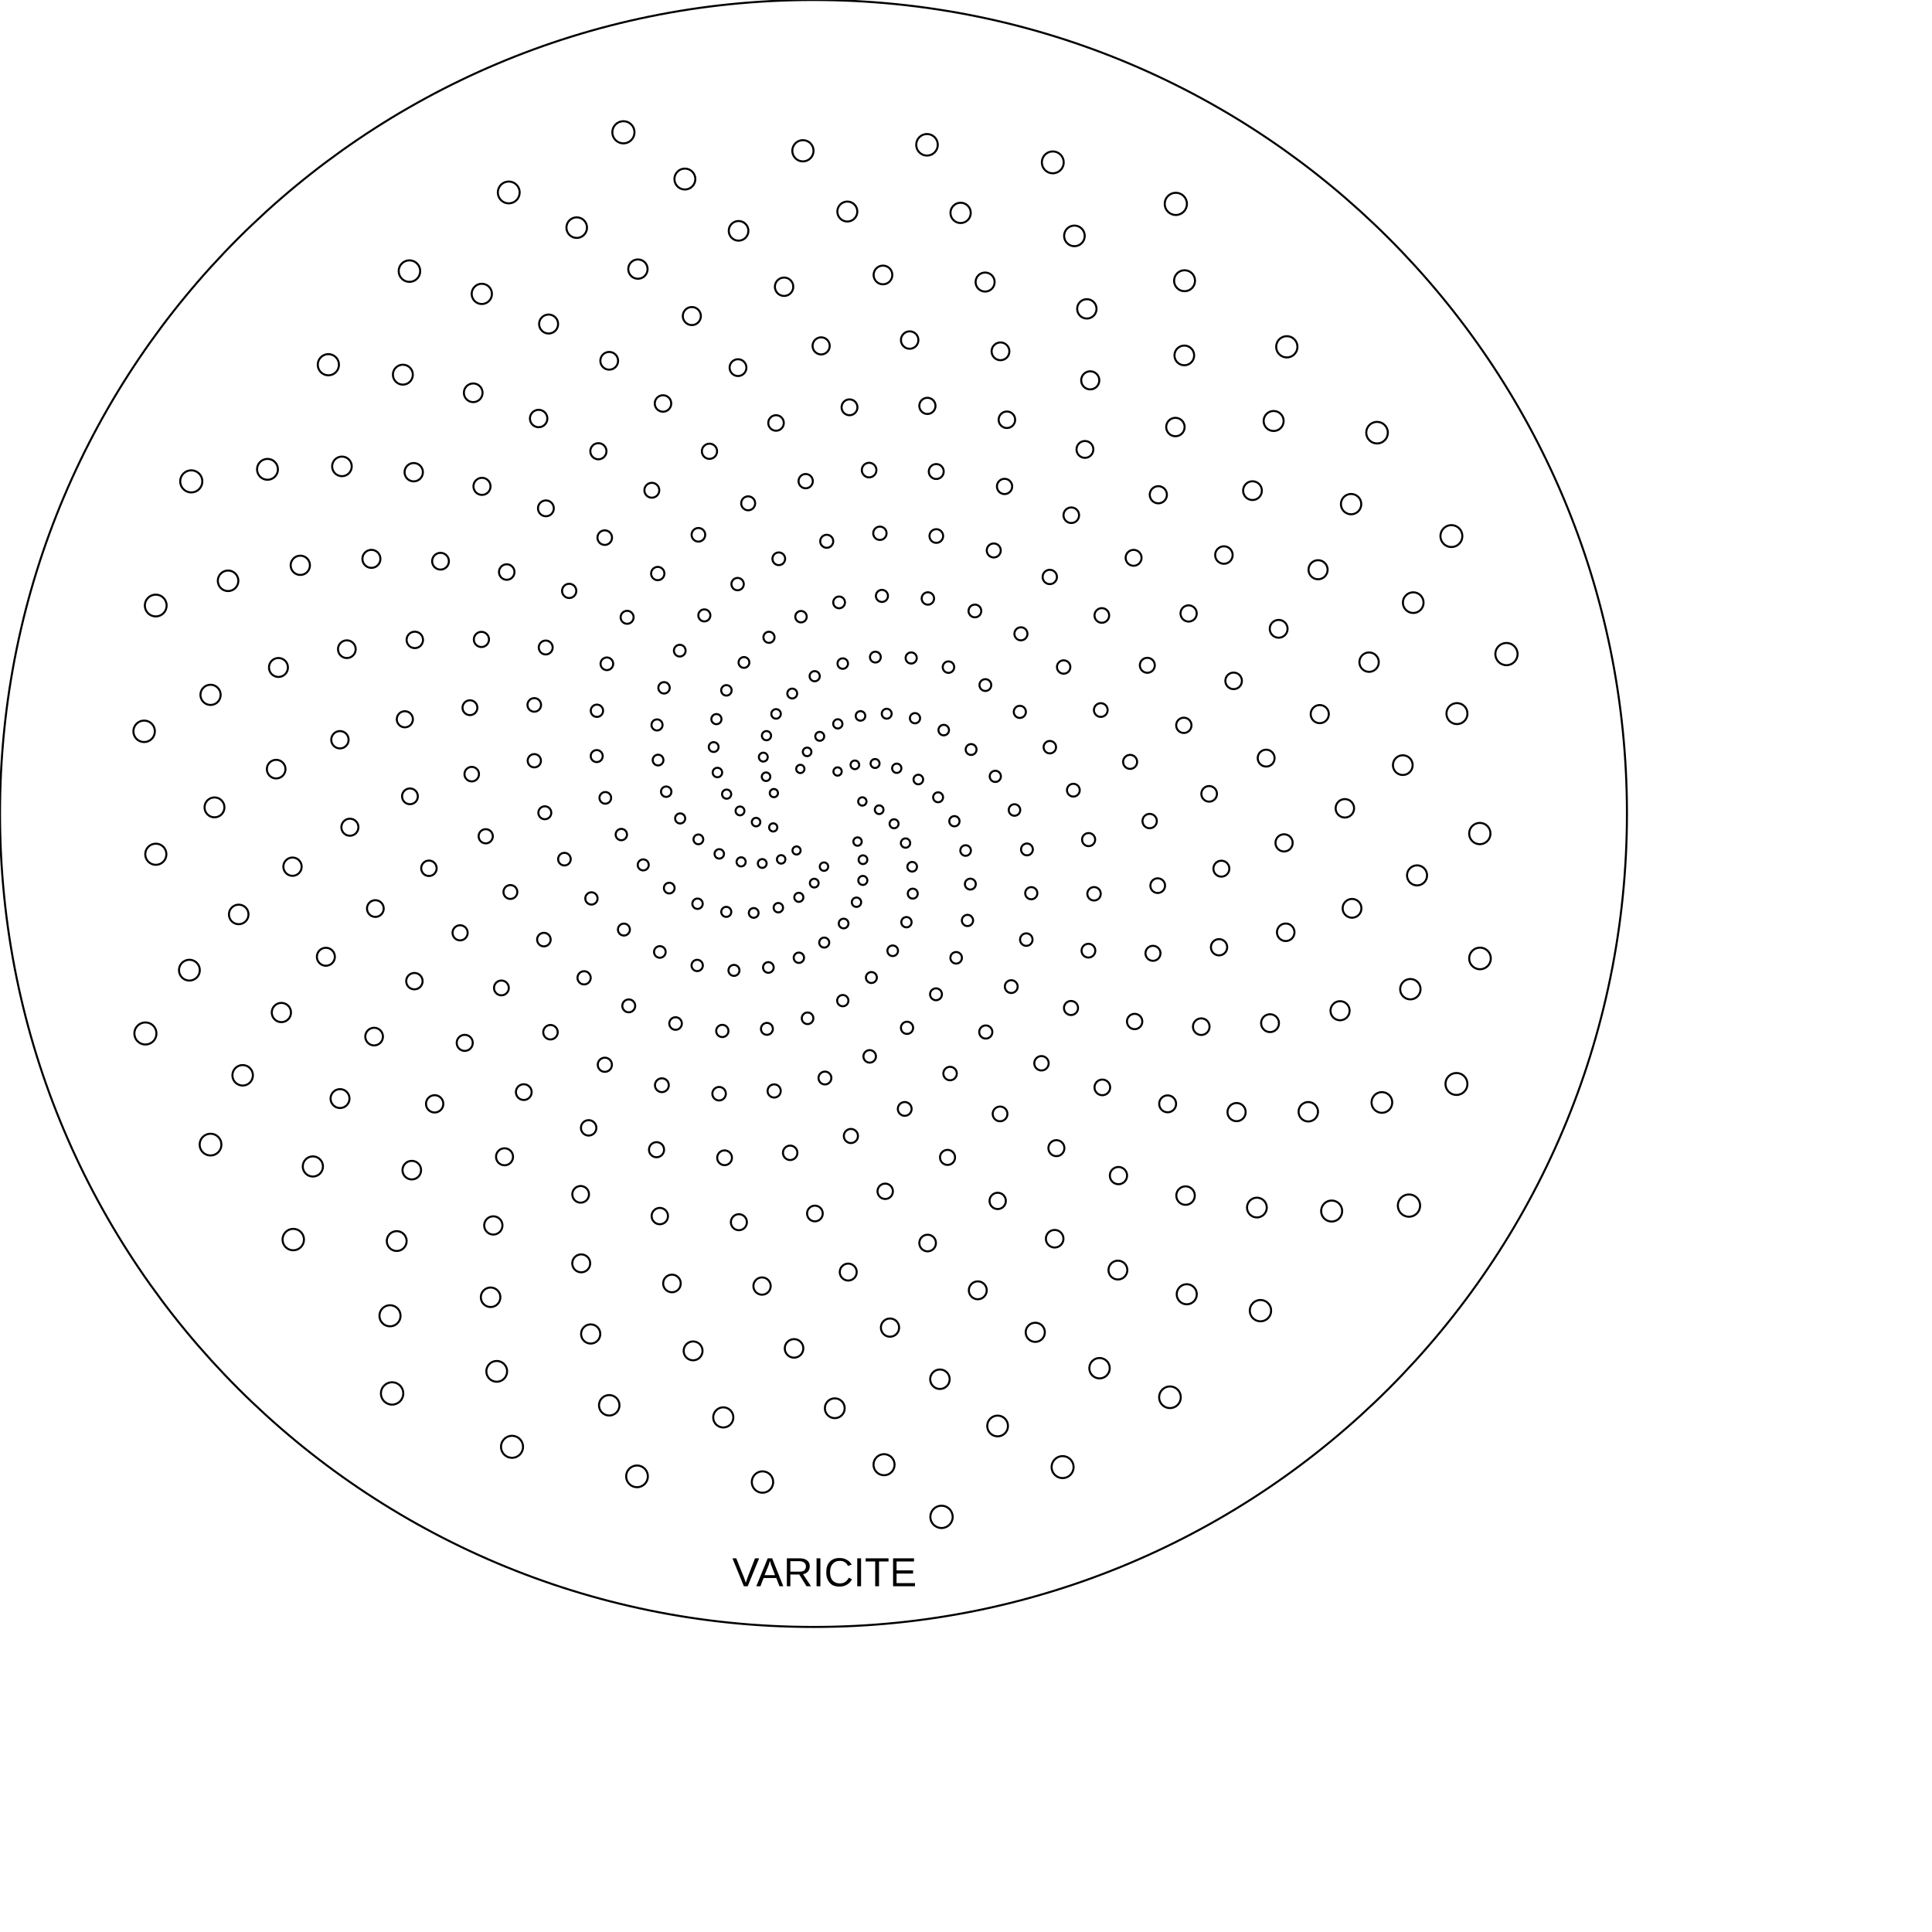
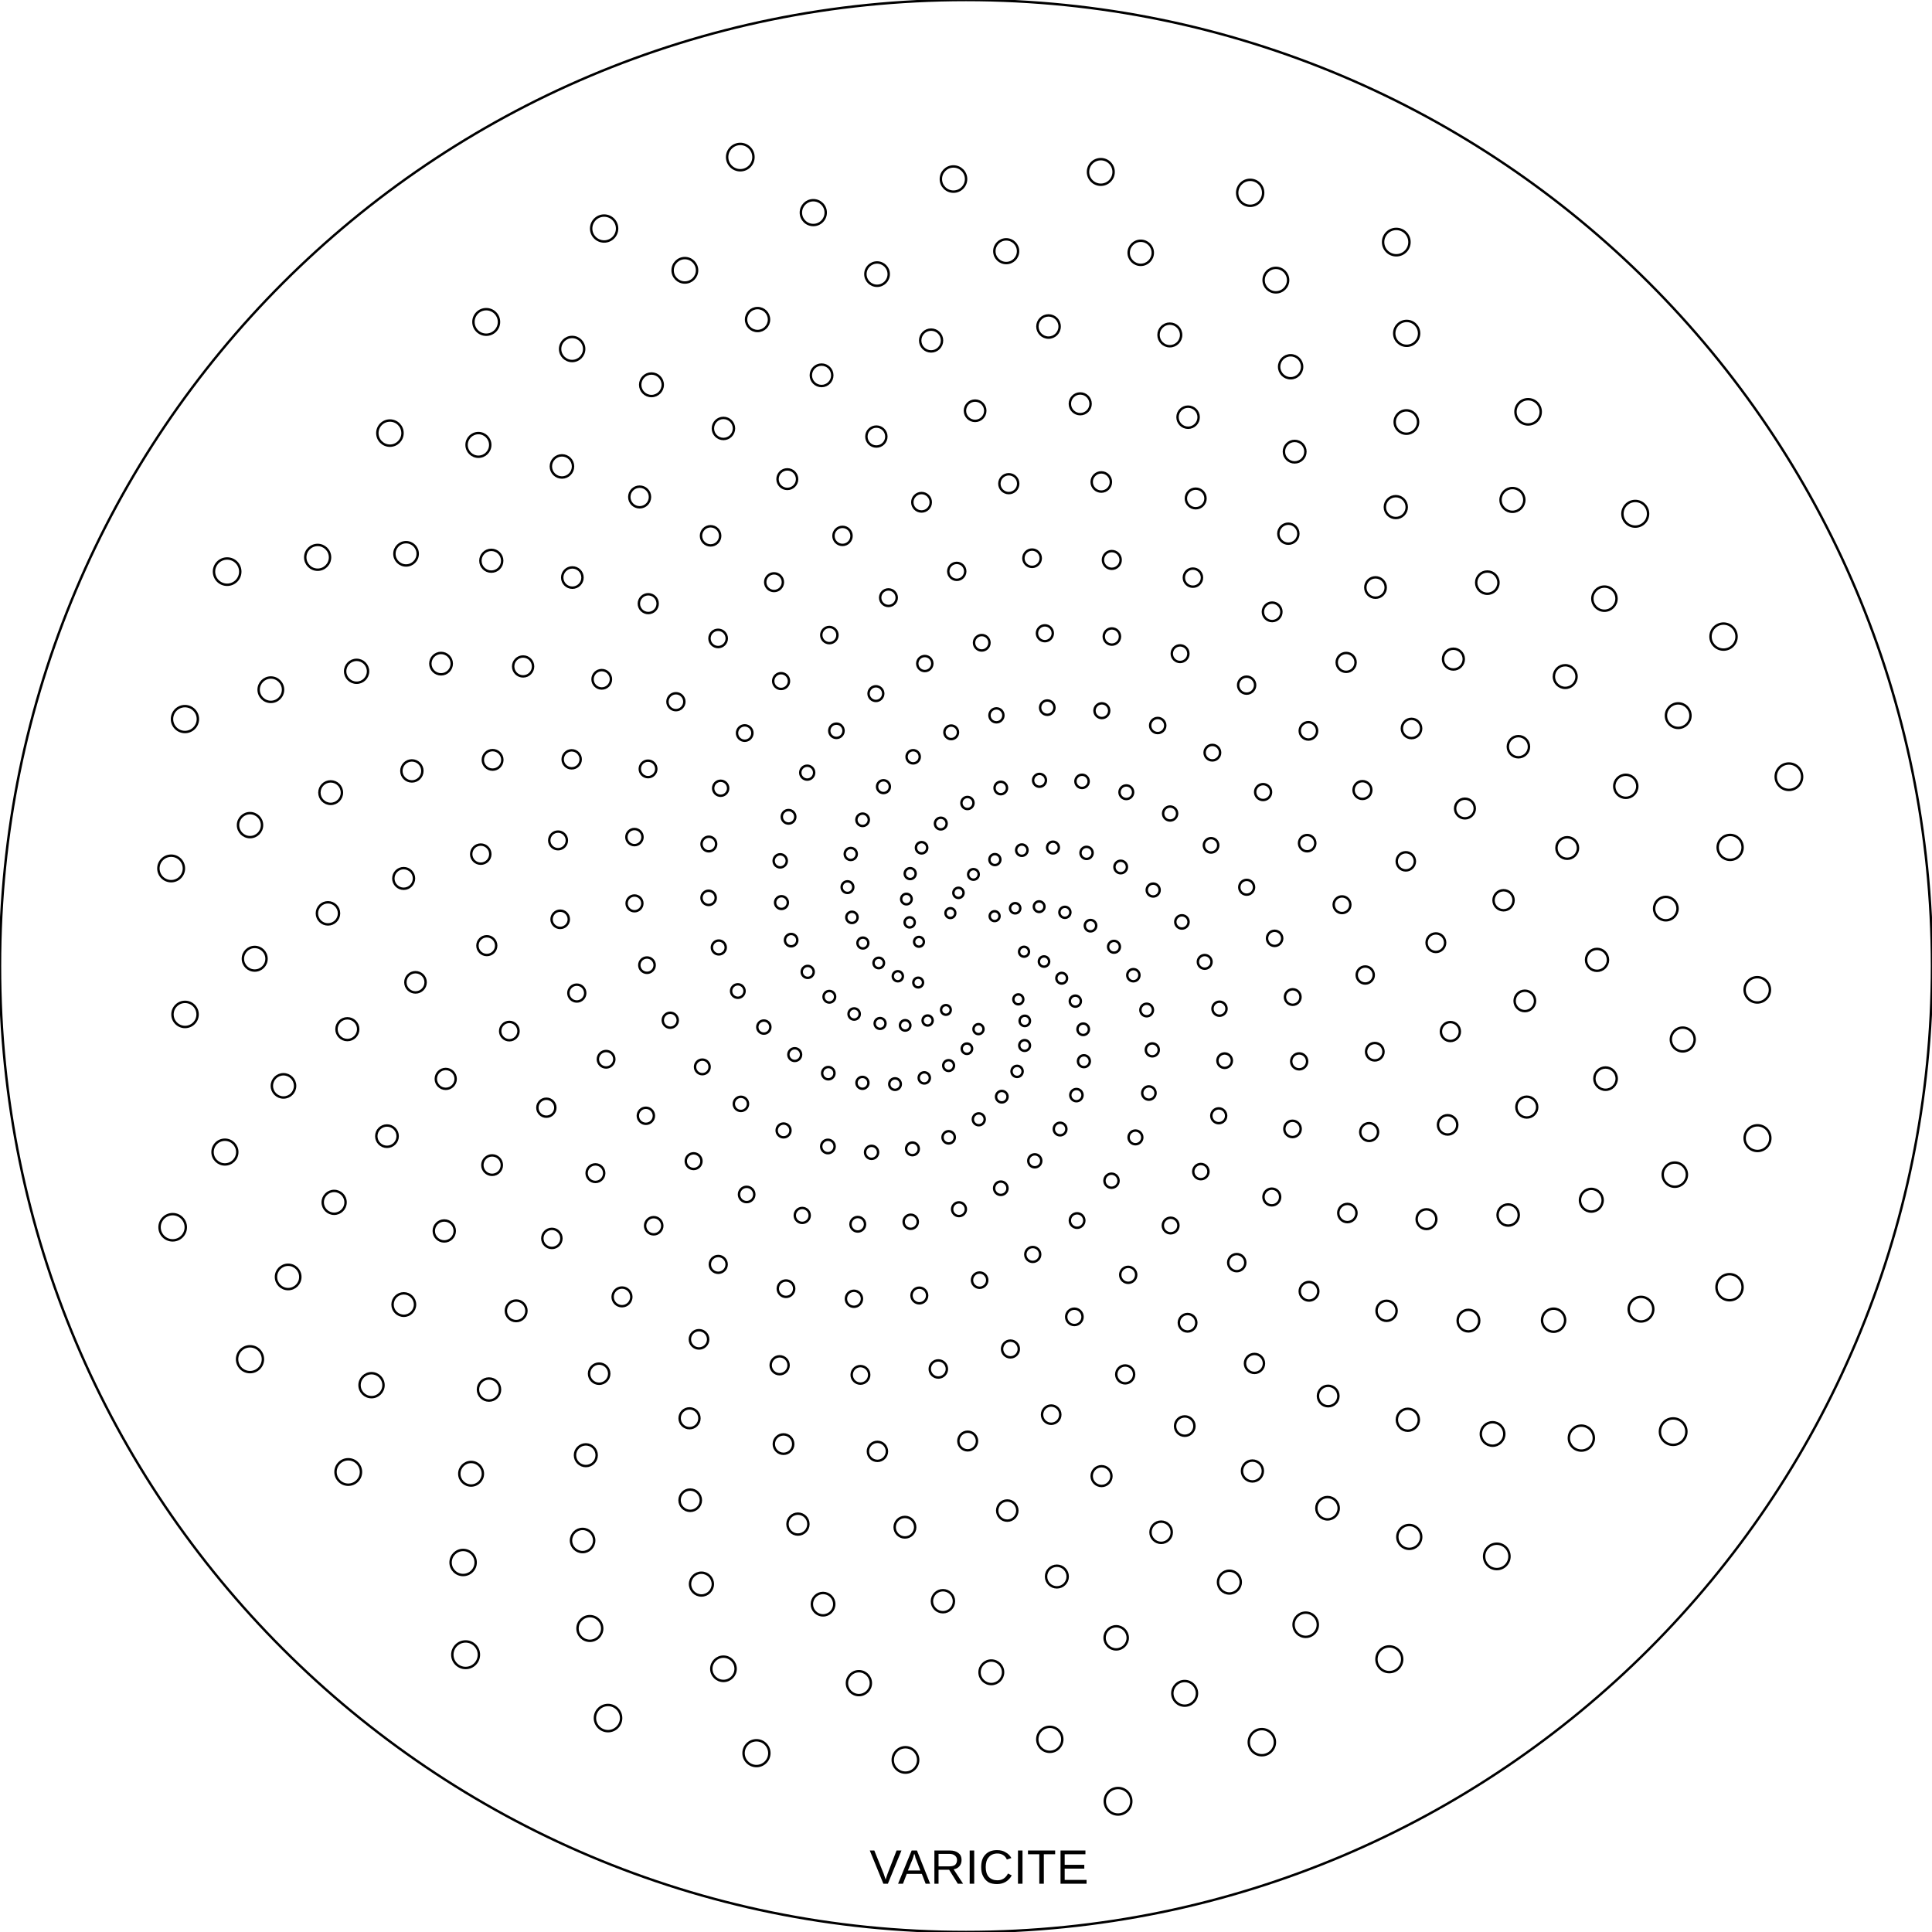
- <svg width="380" height="380" fill="none" stroke="black" viewBox="0 0 380 380" transform="scale(4)">
+ <svg width="80" height="80" fill="none" stroke="black" viewBox="0 0 80 80">
  <circle r="40" cx="40" cy="40" stroke-width="0.1" />
  <circle r="0.2" cx="39.168" cy="41.819" fill="none" stroke="black" stroke-width="0.1" />
  <circle r="0.201" cx="38.02" cy="40.685" fill="none" stroke="black" stroke-width="0.1" />
  <circle r="0.202" cx="38.053" cy="38.998" fill="none" stroke="black" stroke-width="0.1" />
  <circle r="0.203" cx="39.353" cy="37.809" fill="none" stroke="black" stroke-width="0.1" />
  <circle r="0.204" cx="41.185" cy="37.936" fill="none" stroke="black" stroke-width="0.1" />
  <circle r="0.205" cx="42.403" cy="39.409" fill="none" stroke="black" stroke-width="0.1" />
  <circle r="0.206" cx="42.167" cy="41.381" fill="none" stroke="black" stroke-width="0.1" />
  <circle r="0.207" cx="40.517" cy="42.614" fill="none" stroke="black" stroke-width="0.1" />
  <circle r="0.208" cx="38.411" cy="42.257" fill="none" stroke="black" stroke-width="0.1" />
  <circle r="0.209" cx="37.177" cy="40.424" fill="none" stroke="black" stroke-width="0.1" />
  <circle r="0.21" cx="37.668" cy="38.193" fill="none" stroke="black" stroke-width="0.1" />
  <circle r="0.211" cx="39.687" cy="36.971" fill="none" stroke="black" stroke-width="0.1" />
  <circle r="0.212" cx="42.036" cy="37.609" fill="none" stroke="black" stroke-width="0.1" />
  <circle r="0.213" cx="43.23" cy="39.815" fill="none" stroke="black" stroke-width="0.1" />
  <circle r="0.214" cx="42.434" cy="42.273" fill="none" stroke="black" stroke-width="0.1" />
  <circle r="0.215" cx="40.038" cy="43.425" fill="none" stroke="black" stroke-width="0.1" />
  <circle r="0.216" cx="37.481" cy="42.459" fill="none" stroke="black" stroke-width="0.1" />
  <circle r="0.217" cx="36.387" cy="39.874" fill="none" stroke="black" stroke-width="0.1" />
  <circle r="0.218" cx="37.533" cy="37.229" fill="none" stroke="black" stroke-width="0.1" />
  <circle r="0.219" cx="40.308" cy="36.207" fill="none" stroke="black" stroke-width="0.1" />
  <circle r="0.22" cx="43.029" cy="37.543" fill="none" stroke="black" stroke-width="0.1" />
  <circle r="0.221" cx="43.963" cy="40.506" fill="none" stroke="black" stroke-width="0.1" />
  <circle r="0.222" cx="42.427" cy="43.292" fill="none" stroke="black" stroke-width="0.1" />
  <circle r="0.223" cx="39.28" cy="44.123" fill="none" stroke="black" stroke-width="0.1" />
  <circle r="0.224" cx="36.442" cy="42.379" fill="none" stroke="black" stroke-width="0.1" />
  <circle r="0.225" cx="35.73" cy="39.049" fill="none" stroke="black" stroke-width="0.1" />
  <circle r="0.226" cx="37.689" cy="36.174" fill="none" stroke="black" stroke-width="0.1" />
  <circle r="0.227" cx="41.196" cy="35.594" fill="none" stroke="black" stroke-width="0.1" />
  <circle r="0.228" cx="44.095" cy="37.777" fill="none" stroke="black" stroke-width="0.1" />
  <circle r="0.229" cx="44.527" cy="41.455" fill="none" stroke="black" stroke-width="0.1" />
  <circle r="0.23" cx="42.115" cy="44.364" fill="none" stroke="black" stroke-width="0.1" />
  <circle r="0.231" cx="38.272" cy="44.633" fill="none" stroke="black" stroke-width="0.1" />
  <circle r="0.232" cx="35.368" cy="41.987" fill="none" stroke="black" stroke-width="0.1" />
  <circle r="0.233" cx="35.277" cy="37.986" fill="none" stroke="black" stroke-width="0.1" />
  <circle r="0.234" cx="38.161" cy="35.104" fill="none" stroke="black" stroke-width="0.1" />
  <circle r="0.235" cx="42.312" cy="35.203" fill="none" stroke="black" stroke-width="0.1" />
  <circle r="0.236" cx="45.156" cy="38.33" fill="none" stroke="black" stroke-width="0.1" />
  <circle r="0.237" cx="44.853" cy="42.62" fill="none" stroke="black" stroke-width="0.1" />
  <circle r="0.238" cx="41.482" cy="45.411" fill="none" stroke="black" stroke-width="0.1" />
  <circle r="0.239" cx="37.061" cy="44.89" fill="none" stroke="black" stroke-width="0.1" />
  <circle r="0.24" cx="34.341" cy="41.273" fill="none" stroke="black" stroke-width="0.1" />
  <circle r="0.241" cx="35.092" cy="36.734" fill="none" stroke="black" stroke-width="0.1" />
  <circle r="0.242" cx="38.956" cy="34.102" fill="none" stroke="black" stroke-width="0.1" />
  <circle r="0.243" cx="43.601" cy="35.095" fill="none" stroke="black" stroke-width="0.1" />
  <circle r="0.244" cx="46.128" cy="39.204" fill="none" stroke="black" stroke-width="0.1" />
  <circle r="0.245" cx="44.882" cy="43.942" fill="none" stroke="black" stroke-width="0.1" />
  <circle r="0.246" cx="40.529" cy="46.348" fill="none" stroke="black" stroke-width="0.1" />
  <circle r="0.247" cx="35.712" cy="44.838" fill="none" stroke="black" stroke-width="0.1" />
  <circle r="0.248" cx="33.445" cy="40.244" fill="none" stroke="black" stroke-width="0.1" />
  <circle r="0.249" cx="35.228" cy="35.361" fill="none" stroke="black" stroke-width="0.1" />
  <circle r="0.25" cx="40.06" cy="33.25" fill="none" stroke="black" stroke-width="0.1" />
  <circle r="0.251" cx="44.992" cy="35.316" fill="none" stroke="black" stroke-width="0.1" />
  <circle r="0.252" cx="46.93" cy="40.381" fill="none" stroke="black" stroke-width="0.1" />
  <circle r="0.253" cx="44.572" cy="45.346" fill="none" stroke="black" stroke-width="0.1" />
  <circle r="0.254" cx="39.282" cy="47.094" fill="none" stroke="black" stroke-width="0.1" />
  <circle r="0.255" cx="34.299" cy="44.438" fill="none" stroke="black" stroke-width="0.1" />
  <circle r="0.256" cx="32.759" cy="38.929" fill="none" stroke="black" stroke-width="0.1" />
  <circle r="0.257" cx="35.719" cy="33.946" fill="none" stroke="black" stroke-width="0.1" />
  <circle r="0.258" cx="41.44" cy="32.629" fill="none" stroke="black" stroke-width="0.1" />
  <circle r="0.259" cx="46.405" cy="35.9" fill="none" stroke="black" stroke-width="0.1" />
  <circle r="0.26" cx="47.481" cy="41.822" fill="none" stroke="black" stroke-width="0.1" />
  <circle r="0.261" cx="43.896" cy="46.751" fill="none" stroke="black" stroke-width="0.1" />
  <circle r="0.262" cx="37.782" cy="47.572" fill="none" stroke="black" stroke-width="0.1" />
  <circle r="0.263" cx="32.908" cy="43.669" fill="none" stroke="black" stroke-width="0.1" />
  <circle r="0.264" cx="32.359" cy="37.374" fill="none" stroke="black" stroke-width="0.1" />
  <circle r="0.265" cx="36.582" cy="32.574" fill="none" stroke="black" stroke-width="0.1" />
  <circle r="0.266" cx="43.044" cy="32.311" fill="none" stroke="black" stroke-width="0.1" />
  <circle r="0.267" cx="47.751" cy="36.855" fill="none" stroke="black" stroke-width="0.1" />
  <circle r="0.268" cx="47.714" cy="43.473" fill="none" stroke="black" stroke-width="0.1" />
  <circle r="0.269" cx="42.848" cy="48.067" fill="none" stroke="black" stroke-width="0.1" />
  <circle r="0.27" cx="36.09" cy="47.716" fill="none" stroke="black" stroke-width="0.1" />
  <circle r="0.271" cx="31.629" cy="42.529" fill="none" stroke="black" stroke-width="0.1" />
  <circle r="0.272" cx="32.307" cy="35.646" fill="none" stroke="black" stroke-width="0.1" />
  <circle r="0.273" cx="37.812" cy="31.337" fill="none" stroke="black" stroke-width="0.1" />
  <circle r="0.274" cx="44.805" cy="32.354" fill="none" stroke="black" stroke-width="0.1" />
  <circle r="0.275" cx="48.941" cy="38.175" fill="none" stroke="black" stroke-width="0.1" />
  <circle r="0.276" cx="47.573" cy="45.26" fill="none" stroke="black" stroke-width="0.1" />
  <circle r="0.277" cx="41.441" cy="49.203" fill="none" stroke="black" stroke-width="0.1" />
  <circle r="0.278" cx="34.282" cy="47.473" fill="none" stroke="black" stroke-width="0.1" />
  <circle r="0.279" cx="30.552" cy="41.037" fill="none" stroke="black" stroke-width="0.1" />
  <circle r="0.28" cx="32.652" cy="33.822" fill="none" stroke="black" stroke-width="0.1" />
  <circle r="0.281" cx="39.387" cy="30.324" fill="none" stroke="black" stroke-width="0.1" />
  <circle r="0.282" cx="46.638" cy="32.804" fill="none" stroke="black" stroke-width="0.1" />
  <circle r="0.283" cx="49.884" cy="39.829" fill="none" stroke="black" stroke-width="0.1" />
  <circle r="0.284" cx="47.016" cy="47.097" fill="none" stroke="black" stroke-width="0.1" />
  <circle r="0.285" cx="39.71" cy="50.071" fill="none" stroke="black" stroke-width="0.1" />
  <circle r="0.286" cx="32.446" cy="46.809" fill="none" stroke="black" stroke-width="0.1" />
  <circle r="0.287" cx="29.764" cy="39.233" fill="none" stroke="black" stroke-width="0.1" />
  <circle r="0.288" cx="33.425" cy="31.994" fill="none" stroke="black" stroke-width="0.1" />
  <circle r="0.289" cx="41.26" cy="29.621" fill="none" stroke="black" stroke-width="0.1" />
  <circle r="0.29" cx="48.452" cy="33.686" fill="none" stroke="black" stroke-width="0.1" />
  <circle r="0.291" cx="50.497" cy="41.768" fill="none" stroke="black" stroke-width="0.1" />
  <circle r="0.292" cx="46.025" cy="48.891" fill="none" stroke="black" stroke-width="0.1" />
  <circle r="0.293" cx="37.711" cy="50.591" fill="none" stroke="black" stroke-width="0.1" />
  <circle r="0.294" cx="30.679" cy="45.709" fill="none" stroke="black" stroke-width="0.1" />
  <circle r="0.295" cx="29.342" cy="37.178" fill="none" stroke="black" stroke-width="0.1" />
  <circle r="0.296" cx="34.634" cy="30.26" fill="none" stroke="black" stroke-width="0.1" />
  <circle r="0.297" cx="43.366" cy="29.302" fill="none" stroke="black" stroke-width="0.1" />
  <circle r="0.298" cx="50.147" cy="35.004" fill="none" stroke="black" stroke-width="0.1" />
  <circle r="0.299" cx="50.71" cy="43.92" fill="none" stroke="black" stroke-width="0.1" />
  <circle r="0.3" cx="44.6" cy="50.54" fill="none" stroke="black" stroke-width="0.1" />
  <circle r="0.301" cx="35.518" cy="50.694" fill="none" stroke="black" stroke-width="0.1" />
  <circle r="0.302" cx="29.082" cy="44.178" fill="none" stroke="black" stroke-width="0.1" />
  <circle r="0.303" cx="29.352" cy="34.949" fill="none" stroke="black" stroke-width="0.1" />
  <circle r="0.304" cx="36.269" cy="28.721" fill="none" stroke="black" stroke-width="0.1" />
  <circle r="0.305" cx="45.625" cy="29.428" fill="none" stroke="black" stroke-width="0.1" />
  <circle r="0.306" cx="51.622" cy="36.74" fill="none" stroke="black" stroke-width="0.1" />
  <circle r="0.307" cx="50.465" cy="46.202" fill="none" stroke="black" stroke-width="0.1" />
  <circle r="0.308" cx="42.764" cy="51.944" fill="none" stroke="black" stroke-width="0.1" />
  <circle r="0.309" cx="33.219" cy="50.328" fill="none" stroke="black" stroke-width="0.1" />
  <circle r="0.31" cx="27.754" cy="42.246" fill="none" stroke="black" stroke-width="0.1" />
  <circle r="0.311" cx="29.841" cy="32.64" fill="none" stroke="black" stroke-width="0.1" />
  <circle r="0.312" cx="38.294" cy="27.476" fill="none" stroke="black" stroke-width="0.1" />
  <circle r="0.313" cx="47.938" cy="30.042" fill="none" stroke="black" stroke-width="0.1" />
  <circle r="0.314" cx="52.779" cy="38.855" fill="none" stroke="black" stroke-width="0.1" />
  <circle r="0.315" cx="49.725" cy="48.513" fill="none" stroke="black" stroke-width="0.1" />
  <circle r="0.316" cx="40.564" cy="53.008" fill="none" stroke="black" stroke-width="0.1" />
  <circle r="0.317" cx="30.917" cy="49.46" fill="none" stroke="black" stroke-width="0.1" />
  <circle r="0.318" cx="26.79" cy="39.965" fill="none" stroke="black" stroke-width="0.1" />
  <circle r="0.319" cx="30.837" cy="30.354" fill="none" stroke="black" stroke-width="0.1" />
  <circle r="0.32" cx="40.652" cy="26.616" fill="none" stroke="black" stroke-width="0.1" />
  <circle r="0.321" cx="50.201" cy="31.166" fill="none" stroke="black" stroke-width="0.1" />
  <circle r="0.322" cx="53.529" cy="41.285" fill="none" stroke="black" stroke-width="0.1" />
  <circle r="0.323" cx="48.473" cy="50.746" fill="none" stroke="black" stroke-width="0.1" />
  <circle r="0.324" cx="38.067" cy="53.644" fill="none" stroke="black" stroke-width="0.1" />
  <circle r="0.325" cx="28.721" cy="48.081" fill="none" stroke="black" stroke-width="0.1" />
  <circle r="0.326" cx="26.273" cy="37.407" fill="none" stroke="black" stroke-width="0.1" />
  <circle r="0.327" cx="32.343" cy="28.202" fill="none" stroke="black" stroke-width="0.1" />
  <circle r="0.328" cx="43.266" cy="26.222" fill="none" stroke="black" stroke-width="0.1" />
  <circle r="0.329" cx="52.302" cy="32.798" fill="none" stroke="black" stroke-width="0.1" />
  <circle r="0.33" cx="53.796" cy="43.949" fill="none" stroke="black" stroke-width="0.1" />
  <circle r="0.331" cx="46.717" cy="52.788" fill="none" stroke="black" stroke-width="0.1" />
  <circle r="0.332" cx="35.36" cy="53.78" fill="none" stroke="black" stroke-width="0.1" />
  <circle r="0.333" cx="26.744" cy="46.202" fill="none" stroke="black" stroke-width="0.1" />
  <circle r="0.334" cx="26.271" cy="34.662" fill="none" stroke="black" stroke-width="0.1" />
  <circle r="0.335" cx="34.342" cy="26.297" fill="none" stroke="black" stroke-width="0.1" />
  <circle r="0.336" cx="46.04" cy="26.357" fill="none" stroke="black" stroke-width="0.1" />
  <circle r="0.337" cx="54.127" cy="34.914" fill="none" stroke="black" stroke-width="0.1" />
  <circle r="0.338" cx="53.52" cy="46.746" fill="none" stroke="black" stroke-width="0.1" />
  <circle r="0.339" cx="44.487" cy="54.528" fill="none" stroke="black" stroke-width="0.1" />
  <circle r="0.34" cx="32.546" cy="53.362" fill="none" stroke="black" stroke-width="0.1" />
  <circle r="0.341" cx="25.097" cy="43.861" fill="none" stroke="black" stroke-width="0.1" />
  <circle r="0.342" cx="26.834" cy="31.839" fill="none" stroke="black" stroke-width="0.1" />
  <circle r="0.343" cx="36.789" cy="24.749" fill="none" stroke="black" stroke-width="0.1" />
  <circle r="0.344" cx="48.865" cy="27.067" fill="none" stroke="black" stroke-width="0.1" />
  <circle r="0.345" cx="55.57" cy="37.463" fill="none" stroke="black" stroke-width="0.1" />
  <circle r="0.346" cx="52.663" cy="49.565" fill="none" stroke="black" stroke-width="0.1" />
  <circle r="0.347" cx="41.84" cy="55.859" fill="none" stroke="black" stroke-width="0.1" />
  <circle r="0.348" cx="29.741" cy="52.356" fill="none" stroke="black" stroke-width="0.1" />
  <circle r="0.349" cx="23.884" cy="41.121" fill="none" stroke="black" stroke-width="0.1" />
  <circle r="0.35" cx="27.988" cy="29.056" fill="none" stroke="black" stroke-width="0.1" />
  <circle r="0.351" cx="39.617" cy="23.659" fill="none" stroke="black" stroke-width="0.1" />
  <circle r="0.352" cx="51.62" cy="28.37" fill="none" stroke="black" stroke-width="0.1" />
  <circle r="0.353" cx="56.531" cy="40.373" fill="none" stroke="black" stroke-width="0.1" />
  <circle r="0.354" cx="51.211" cy="52.283" fill="none" stroke="black" stroke-width="0.1" />
  <circle r="0.355" cx="38.854" cy="56.686" fill="none" stroke="black" stroke-width="0.1" />
  <circle r="0.356" cx="27.068" cy="50.756" fill="none" stroke="black" stroke-width="0.1" />
  <circle r="0.357" cx="23.196" cy="38.066" fill="none" stroke="black" stroke-width="0.1" />
  <circle r="0.358" cx="29.736" cy="26.436" fill="none" stroke="black" stroke-width="0.1" />
  <circle r="0.359" cx="42.736" cy="23.115" fill="none" stroke="black" stroke-width="0.1" />
  <circle r="0.36" cx="54.179" cy="30.263" fill="none" stroke="black" stroke-width="0.1" />
  <circle r="0.361" cx="56.927" cy="43.549" fill="none" stroke="black" stroke-width="0.1" />
  <circle r="0.362" cx="49.175" cy="54.773" fill="none" stroke="black" stroke-width="0.1" />
  <circle r="0.363" cx="35.629" cy="56.93" fill="none" stroke="black" stroke-width="0.1" />
  <circle r="0.364" cx="24.655" cy="48.578" fill="none" stroke="black" stroke-width="0.1" />
  <circle r="0.365" cx="23.108" cy="34.799" fill="none" stroke="black" stroke-width="0.1" />
  <circle r="0.366" cx="32.052" cy="24.107" fill="none" stroke="black" stroke-width="0.1" />
  <circle r="0.367" cx="46.037" cy="23.186" fill="none" stroke="black" stroke-width="0.1" />
  <circle r="0.368" cx="56.416" cy="32.714" fill="none" stroke="black" stroke-width="0.1" />
  <circle r="0.369" cx="56.694" cy="46.876" fill="none" stroke="black" stroke-width="0.1" />
  <circle r="0.37" cx="46.592" cy="56.911" fill="none" stroke="black" stroke-width="0.1" />
  <circle r="0.371" cx="32.283" cy="56.533" fill="none" stroke="black" stroke-width="0.1" />
  <circle r="0.372" cx="22.624" cy="45.868" fill="none" stroke="black" stroke-width="0.1" />
  <circle r="0.373" cx="23.672" cy="31.442" fill="none" stroke="black" stroke-width="0.1" />
  <circle r="0.374" cx="34.886" cy="22.19" fill="none" stroke="black" stroke-width="0.1" />
  <circle r="0.375" cx="49.396" cy="23.919" fill="none" stroke="black" stroke-width="0.1" />
  <circle r="0.376" cx="58.211" cy="35.666" fill="none" stroke="black" stroke-width="0.1" />
  <circle r="0.377" cx="55.792" cy="50.229" fill="none" stroke="black" stroke-width="0.1" />
  <circle r="0.378" cx="43.527" cy="58.578" fill="none" stroke="black" stroke-width="0.1" />
  <circle r="0.379" cx="28.945" cy="55.459" fill="none" stroke="black" stroke-width="0.1" />
  <circle r="0.38" cx="21.091" cy="42.695" fill="none" stroke="black" stroke-width="0.1" />
  <circle r="0.381" cx="24.917" cy="28.128" fill="none" stroke="black" stroke-width="0.1" />
  <circle r="0.382" cx="38.159" cy="20.798" fill="none" stroke="black" stroke-width="0.1" />
  <circle r="0.383" cx="52.677" cy="25.335" fill="none" stroke="black" stroke-width="0.1" />
  <circle r="0.384" cx="59.456" cy="39.035" fill="none" stroke="black" stroke-width="0.1" />
  <circle r="0.385" cx="54.204" cy="53.469" fill="none" stroke="black" stroke-width="0.1" />
  <circle r="0.386" cx="40.07" cy="59.67" fill="none" stroke="black" stroke-width="0.1" />
  <circle r="0.387" cx="25.755" cy="53.701" fill="none" stroke="black" stroke-width="0.1" />
  <circle r="0.388" cx="20.158" cy="39.157" fill="none" stroke="black" stroke-width="0.1" />
  <circle r="0.389" cx="26.843" cy="24.996" fill="none" stroke="black" stroke-width="0.1" />
  <circle r="0.39" cx="41.772" cy="20.028" fill="none" stroke="black" stroke-width="0.1" />
  <circle r="0.391" cx="55.741" cy="27.429" fill="none" stroke="black" stroke-width="0.1" />
  <circle r="0.392" cx="60.057" cy="42.714" fill="none" stroke="black" stroke-width="0.1" />
  <circle r="0.393" cx="51.945" cy="56.457" fill="none" stroke="black" stroke-width="0.1" />
  <circle r="0.394" cx="36.332" cy="60.098" fill="none" stroke="black" stroke-width="0.1" />
  <circle r="0.395" cx="22.852" cy="51.28" fill="none" stroke="black" stroke-width="0.1" />
  <circle r="0.396" cx="19.907" cy="35.368" fill="none" stroke="black" stroke-width="0.1" />
  <circle r="0.397" cx="29.424" cy="22.188" fill="none" stroke="black" stroke-width="0.1" />
  <circle r="0.398" cx="45.602" cy="19.958" fill="none" stroke="black" stroke-width="0.1" />
  <circle r="0.399" cx="58.447" cy="30.165" fill="none" stroke="black" stroke-width="0.1" />
  <circle r="0.4" cx="59.943" cy="46.578" fill="none" stroke="black" stroke-width="0.1" />
  <circle r="0.401" cx="49.058" cy="59.051" fill="none" stroke="black" stroke-width="0.1" />
  <circle r="0.402" cx="32.444" cy="59.797" fill="none" stroke="black" stroke-width="0.1" />
  <circle r="0.403" cx="20.377" cy="48.245" fill="none" stroke="black" stroke-width="0.1" />
  <circle r="0.404" cx="20.397" cy="31.465" fill="none" stroke="black" stroke-width="0.1" />
  <circle r="0.405" cx="32.601" cy="19.84" fill="none" stroke="black" stroke-width="0.1" />
  <circle r="0.406" cx="49.511" cy="20.64" fill="none" stroke="black" stroke-width="0.1" />
  <circle r="0.407" cx="60.66" cy="33.479" fill="none" stroke="black" stroke-width="0.1" />
  <circle r="0.408" cx="59.068" cy="50.483" fill="none" stroke="black" stroke-width="0.1" />
  <circle r="0.409" cx="45.613" cy="61.122" fill="none" stroke="black" stroke-width="0.1" />
  <circle r="0.41" cx="28.552" cy="58.728" fill="none" stroke="black" stroke-width="0.1" />
  <circle r="0.411" cx="18.457" cy="44.675" fill="none" stroke="black" stroke-width="0.1" />
  <circle r="0.412" cx="21.661" cy="27.596" fill="none" stroke="black" stroke-width="0.1" />
  <circle r="0.413" cx="36.289" cy="18.077" fill="none" stroke="black" stroke-width="0.1" />
  <circle r="0.414" cx="53.348" cy="22.099" fill="none" stroke="black" stroke-width="0.1" />
  <circle r="0.415" cx="62.259" cy="37.278" fill="none" stroke="black" stroke-width="0.1" />
  <circle r="0.416" cx="57.415" cy="54.278" fill="none" stroke="black" stroke-width="0.1" />
  <circle r="0.417" cx="41.709" cy="62.55" fill="none" stroke="black" stroke-width="0.1" />
  <circle r="0.418" cx="24.809" cy="56.881" fill="none" stroke="black" stroke-width="0.1" />
  <circle r="0.419" cx="17.205" cy="40.676" fill="none" stroke="black" stroke-width="0.1" />
  <circle r="0.42" cx="23.7" cy="23.915" fill="none" stroke="black" stroke-width="0.1" />
  <circle r="0.421" cx="40.377" cy="17.008" fill="none" stroke="black" stroke-width="0.1" />
  <circle r="0.422" cx="56.957" cy="24.328" fill="none" stroke="black" stroke-width="0.1" />
  <circle r="0.423" cx="63.14" cy="41.446" fill="none" stroke="black" stroke-width="0.1" />
  <circle r="0.424" cx="54.997" cy="57.806" fill="none" stroke="black" stroke-width="0.1" />
  <circle r="0.425" cx="37.471" cy="63.238" fill="none" stroke="black" stroke-width="0.1" />
  <circle r="0.426" cx="21.373" cy="54.278" fill="none" stroke="black" stroke-width="0.1" />
  <circle r="0.427" cx="16.715" cy="36.375" fill="none" stroke="black" stroke-width="0.1" />
  <circle r="0.428" cx="26.486" cy="20.579" fill="none" stroke="black" stroke-width="0.1" />
  <circle r="0.429" cx="44.73" cy="16.721" fill="none" stroke="black" stroke-width="0.1" />
  <circle r="0.43" cx="60.182" cy="27.292" fill="none" stroke="black" stroke-width="0.1" />
  <circle r="0.431" cx="63.221" cy="45.842" fill="none" stroke="black" stroke-width="0.1" />
  <circle r="0.432" cx="51.86" cy="60.911" fill="none" stroke="black" stroke-width="0.1" />
  <circle r="0.433" cx="33.041" cy="63.11" fill="none" stroke="black" stroke-width="0.1" />
  <circle r="0.434" cx="18.396" cy="50.971" fill="none" stroke="black" stroke-width="0.1" />
  <circle r="0.435" cx="17.055" cy="31.922" fill="none" stroke="black" stroke-width="0.1" />
  <circle r="0.436" cx="29.956" cy="17.741" fill="none" stroke="black" stroke-width="0.1" />
  <circle r="0.437" cx="49.196" cy="17.275" fill="none" stroke="black" stroke-width="0.1" />
  <circle r="0.438" cx="62.874" cy="30.92" fill="none" stroke="black" stroke-width="0.1" />
  <circle r="0.439" cx="62.45" cy="50.311" fill="none" stroke="black" stroke-width="0.1" />
  <circle r="0.44" cx="48.08" cy="63.447" fill="none" stroke="black" stroke-width="0.1" />
  <circle r="0.441" cx="28.58" cy="62.121" fill="none" stroke="black" stroke-width="0.1" />
  <circle r="0.442" cx="16.024" cy="47.046" fill="none" stroke="black" stroke-width="0.1" />
  <circle r="0.443" cx="18.263" cy="27.48" fill="none" stroke="black" stroke-width="0.1" />
  <circle r="0.444" cx="34.019" cy="15.541" fill="none" stroke="black" stroke-width="0.1" />
  <circle r="0.445" cx="53.609" cy="18.702" fill="none" stroke="black" stroke-width="0.1" />
  <circle r="0.446" cx="64.895" cy="35.114" fill="none" stroke="black" stroke-width="0.1" />
  <circle r="0.447" cx="60.805" cy="54.684" fill="none" stroke="black" stroke-width="0.1" />
  <circle r="0.448" cx="43.763" cy="65.281" fill="none" stroke="black" stroke-width="0.1" />
  <circle r="0.449" cx="24.258" cy="60.257" fill="none" stroke="black" stroke-width="0.1" />
  <circle r="0.45" cx="14.383" cy="42.616" fill="none" stroke="black" stroke-width="0.1" />
  <circle r="0.451" cx="20.344" cy="23.219" fill="none" stroke="black" stroke-width="0.1" />
  <circle r="0.452" cx="38.555" cy="14.1" fill="none" stroke="black" stroke-width="0.1" />
  <circle r="0.453" cx="57.797" cy="20.998" fill="none" stroke="black" stroke-width="0.1" />
  <circle r="0.454" cx="66.129" cy="39.746" fill="none" stroke="black" stroke-width="0.1" />
  <circle r="0.455" cx="58.296" cy="58.789" fill="none" stroke="black" stroke-width="0.1" />
  <circle r="0.456" cx="39.045" cy="66.303" fill="none" stroke="black" stroke-width="0.1" />
  <circle r="0.457" cx="20.248" cy="57.538" fill="none" stroke="black" stroke-width="0.1" />
  <circle r="0.458" cx="13.58" cy="37.82" fill="none" stroke="black" stroke-width="0.1" />
  <circle r="0.459" cx="23.269" cy="19.314" fill="none" stroke="black" stroke-width="0.1" />
  <circle r="0.46" cx="43.417" cy="13.52" fill="none" stroke="black" stroke-width="0.1" />
  <circle r="0.461" cx="61.587" cy="24.126" fill="none" stroke="black" stroke-width="0.1" />
  <circle r="0.462" cx="66.482" cy="44.664" fill="none" stroke="black" stroke-width="0.1" />
  <circle r="0.463" cx="54.97" cy="62.452" fill="none" stroke="black" stroke-width="0.1" />
  <circle r="0.464" cx="34.081" cy="66.425" fill="none" stroke="black" stroke-width="0.1" />
  <circle r="0.465" cx="16.72" cy="54.019" fill="none" stroke="black" stroke-width="0.1" />
  <circle r="0.466" cx="13.692" cy="32.821" fill="none" stroke="black" stroke-width="0.1" />
  <circle r="0.467" cx="26.976" cy="15.933" fill="none" stroke="black" stroke-width="0.1" />
  <circle r="0.468" cx="48.44" cy="13.869" fill="none" stroke="black" stroke-width="0.1" />
  <circle r="0.469" cx="64.812" cy="28.015" fill="none" stroke="black" stroke-width="0.1" />
  <circle r="0.47" cx="65.893" cy="49.699" fill="none" stroke="black" stroke-width="0.1" />
  <circle r="0.471" cx="50.906" cy="65.512" fill="none" stroke="black" stroke-width="0.1" />
  <circle r="0.472" cx="29.045" cy="65.594" fill="none" stroke="black" stroke-width="0.1" />
  <circle r="0.473" cx="13.836" cy="49.787" fill="none" stroke="black" stroke-width="0.1" />
  <circle r="0.474" cx="14.766" cy="27.797" fill="none" stroke="black" stroke-width="0.1" />
  <circle r="0.475" cx="31.368" cy="13.232" fill="none" stroke="black" stroke-width="0.1" />
  <circle r="0.476" cx="53.442" cy="15.187" fill="none" stroke="black" stroke-width="0.1" />
  <circle r="0.477" cx="67.32" cy="32.559" fill="none" stroke="black" stroke-width="0.1" />
  <circle r="0.478" cx="64.331" cy="54.667" fill="none" stroke="black" stroke-width="0.1" />
  <circle r="0.479" cx="46.218" cy="67.819" fill="none" stroke="black" stroke-width="0.1" />
  <circle r="0.48" cx="24.124" cy="63.789" fill="none" stroke="black" stroke-width="0.1" />
  <circle r="0.481" cx="11.738" cy="44.964" fill="none" stroke="black" stroke-width="0.1" />
  <circle r="0.482" cx="16.814" cy="22.933" fill="none" stroke="black" stroke-width="0.1" />
  <circle r="0.483" cx="36.317" cy="11.351" fill="none" stroke="black" stroke-width="0.1" />
  <circle r="0.484" cx="58.235" cy="17.476" fill="none" stroke="black" stroke-width="0.1" />
  <circle r="0.485" cx="68.978" cy="37.623" fill="none" stroke="black" stroke-width="0.1" />
  <circle r="0.486" cx="61.804" cy="59.378" fill="none" stroke="black" stroke-width="0.1" />
  <circle r="0.487" cx="41.048" cy="69.246" fill="none" stroke="black" stroke-width="0.1" />
  <circle r="0.488" cx="19.507" cy="61.025" fill="none" stroke="black" stroke-width="0.1" />
  <circle r="0.489" cx="10.547" cy="39.7" fill="none" stroke="black" stroke-width="0.1" />
  <circle r="0.49" cx="19.81" cy="18.423" fill="none" stroke="black" stroke-width="0.1" />
  <circle r="0.491" cx="41.665" cy="10.402" fill="none" stroke="black" stroke-width="0.1" />
  <circle r="0.492" cx="62.627" cy="20.701" fill="none" stroke="black" stroke-width="0.1" />
  <circle r="0.493" cx="69.679" cy="43.044" fill="none" stroke="black" stroke-width="0.1" />
  <circle r="0.494" cx="58.355" cy="63.641" fill="none" stroke="black" stroke-width="0.1" />
  <circle r="0.495" cx="35.565" cy="69.696" fill="none" stroke="black" stroke-width="0.1" />
  <circle r="0.496" cx="15.384" cy="57.357" fill="none" stroke="black" stroke-width="0.1" />
  <circle r="0.497" cx="10.353" cy="34.167" fill="none" stroke="black" stroke-width="0.1" />
  <circle r="0.498" cx="23.691" cy="14.451" fill="none" stroke="black" stroke-width="0.1" />
  <circle r="0.499" cx="47.235" cy="10.468" fill="none" stroke="black" stroke-width="0.1" />
  <circle r="0.5" cx="66.436" cy="24.789" fill="none" stroke="black" stroke-width="0.1" />
  <circle r="0.501" cx="69.35" cy="48.64" fill="none" stroke="black" stroke-width="0.1" />
  <circle r="0.502" cx="54.066" cy="67.277" fill="none" stroke="black" stroke-width="0.1" />
  <circle r="0.503" cx="29.957" cy="69.101" fill="none" stroke="black" stroke-width="0.1" />
  <circle r="0.504" cx="11.932" cy="52.875" fill="none" stroke="black" stroke-width="0.1" />
  <circle r="0.505" cx="11.215" cy="28.559" fill="none" stroke="black" stroke-width="0.1" />
  <circle r="0.506" cx="28.358" cy="11.193" fill="none" stroke="black" stroke-width="0.1" />
  <circle r="0.507" cx="52.831" cy="11.599" fill="none" stroke="black" stroke-width="0.1" />
  <circle r="0.508" cx="69.491" cy="29.633" fill="none" stroke="black" stroke-width="0.1" />
  <circle r="0.509" cx="67.95" cy="54.21" fill="none" stroke="black" stroke-width="0.1" />
  <circle r="0.51" cx="49.054" cy="70.118" fill="none" stroke="black" stroke-width="0.1" />
  <circle r="0.511" cx="24.425" cy="67.432" fill="none" stroke="black" stroke-width="0.1" />
  <circle r="0.512" cx="9.313" cy="47.705" fill="none" stroke="black" stroke-width="0.1" />
  <circle r="0.513" cx="13.153" cy="23.078" fill="none" stroke="black" stroke-width="0.1" />
  <circle r="0.514" cx="33.677" cy="8.804" fill="none" stroke="black" stroke-width="0.1" />
  <circle r="0.515" cx="58.247" cy="13.804" fill="none" stroke="black" stroke-width="0.1" />
  <circle r="0.516" cx="71.641" cy="35.089" fill="none" stroke="black" stroke-width="0.1" />
  <circle r="0.517" cx="65.48" cy="59.549" fill="none" stroke="black" stroke-width="0.1" />
  <circle r="0.518" cx="43.47" cy="72.022" fill="none" stroke="black" stroke-width="0.1" />
  <circle r="0.519" cx="19.177" cy="64.699" fill="none" stroke="black" stroke-width="0.1" />
  <circle r="0.52" cx="7.662" cy="42.005" fill="none" stroke="black" stroke-width="0.1" />
  <circle r="0.521" cx="16.146" cy="17.934" fill="none" stroke="black" stroke-width="0.1" />
  <circle r="0.522" cx="39.481" cy="7.414" fill="none" stroke="black" stroke-width="0.1" />
  <circle r="0.523" cx="63.275" cy="17.053" fill="none" stroke="black" stroke-width="0.1" />
  <circle r="0.524" cx="72.765" cy="40.987" fill="none" stroke="black" stroke-width="0.1" />
  <circle r="0.525" cx="61.979" cy="64.447" fill="none" stroke="black" stroke-width="0.1" />
  <circle r="0.526" cx="37.493" cy="72.875" fill="none" stroke="black" stroke-width="0.1" />
  <circle r="0.527" cx="14.42" cy="60.952" fill="none" stroke="black" stroke-width="0.1" />
  <circle r="0.528" cx="7.087" cy="35.96" fill="none" stroke="black" stroke-width="0.1" />
  <circle r="0.529" cx="20.133" cy="13.331" fill="none" stroke="black" stroke-width="0.1" />
  <circle r="0.53" cx="45.582" cy="7.12" fill="none" stroke="black" stroke-width="0.1" />
  <circle r="0.531" cx="67.712" cy="21.275" fill="none" stroke="black" stroke-width="0.1" />
  <circle r="0.532" cx="72.774" cy="47.128" fill="none" stroke="black" stroke-width="0.1" />
  <circle r="0.533" cx="57.529" cy="68.706" fill="none" stroke="black" stroke-width="0.1" />
  <circle r="0.534" cx="31.323" cy="72.595" fill="none" stroke="black" stroke-width="0.1" />
  <circle r="0.535" cx="10.352" cy="56.282" fill="none" stroke="black" stroke-width="0.1" />
  <circle r="0.536" cx="7.658" cy="29.775" fill="none" stroke="black" stroke-width="0.1" />
  <circle r="0.537" cx="25.016" cy="9.463" fill="none" stroke="black" stroke-width="0.1" />
  <circle r="0.538" cx="51.767" cy="7.984" fill="none" stroke="black" stroke-width="0.1" />
  <circle r="0.539" cx="71.368" cy="26.36" fill="none" stroke="black" stroke-width="0.1" />
  <circle r="0.54" cx="71.616" cy="53.301" fill="none" stroke="black" stroke-width="0.1" />
  <circle r="0.541" cx="52.25" cy="72.14" fill="none" stroke="black" stroke-width="0.1" />
  <circle r="0.542" cx="25.177" cy="71.142" fill="none" stroke="black" stroke-width="0.1" />
  <circle r="0.543" cx="7.15" cy="50.818" fill="none" stroke="black" stroke-width="0.1" />
  <circle r="0.544" cx="9.405" cy="23.67" fill="none" stroke="black" stroke-width="0.1" />
  <circle r="0.545" cx="30.654" cy="6.505" fill="none" stroke="black" stroke-width="0.1" />
  <circle r="0.546" cx="57.817" cy="10.025" fill="none" stroke="black" stroke-width="0.1" />
  <circle r="0.547" cx="74.075" cy="32.162" fill="none" stroke="black" stroke-width="0.1" />
  <circle r="0.548" cx="69.282" cy="59.281" fill="none" stroke="black" stroke-width="0.1" />
  <circle r="0.549" cx="46.296" cy="74.587" fill="none" stroke="black" stroke-width="0.1" />
  <circle r="0.55" cx="19.28" cy="68.518" fill="none" stroke="black" stroke-width="0.1" />
  <text x="36" y="78" font-size="2" font-family="Arial, Helvetica, sans-serif" fill="black" stroke="none">VARICITE</text>
</svg>
